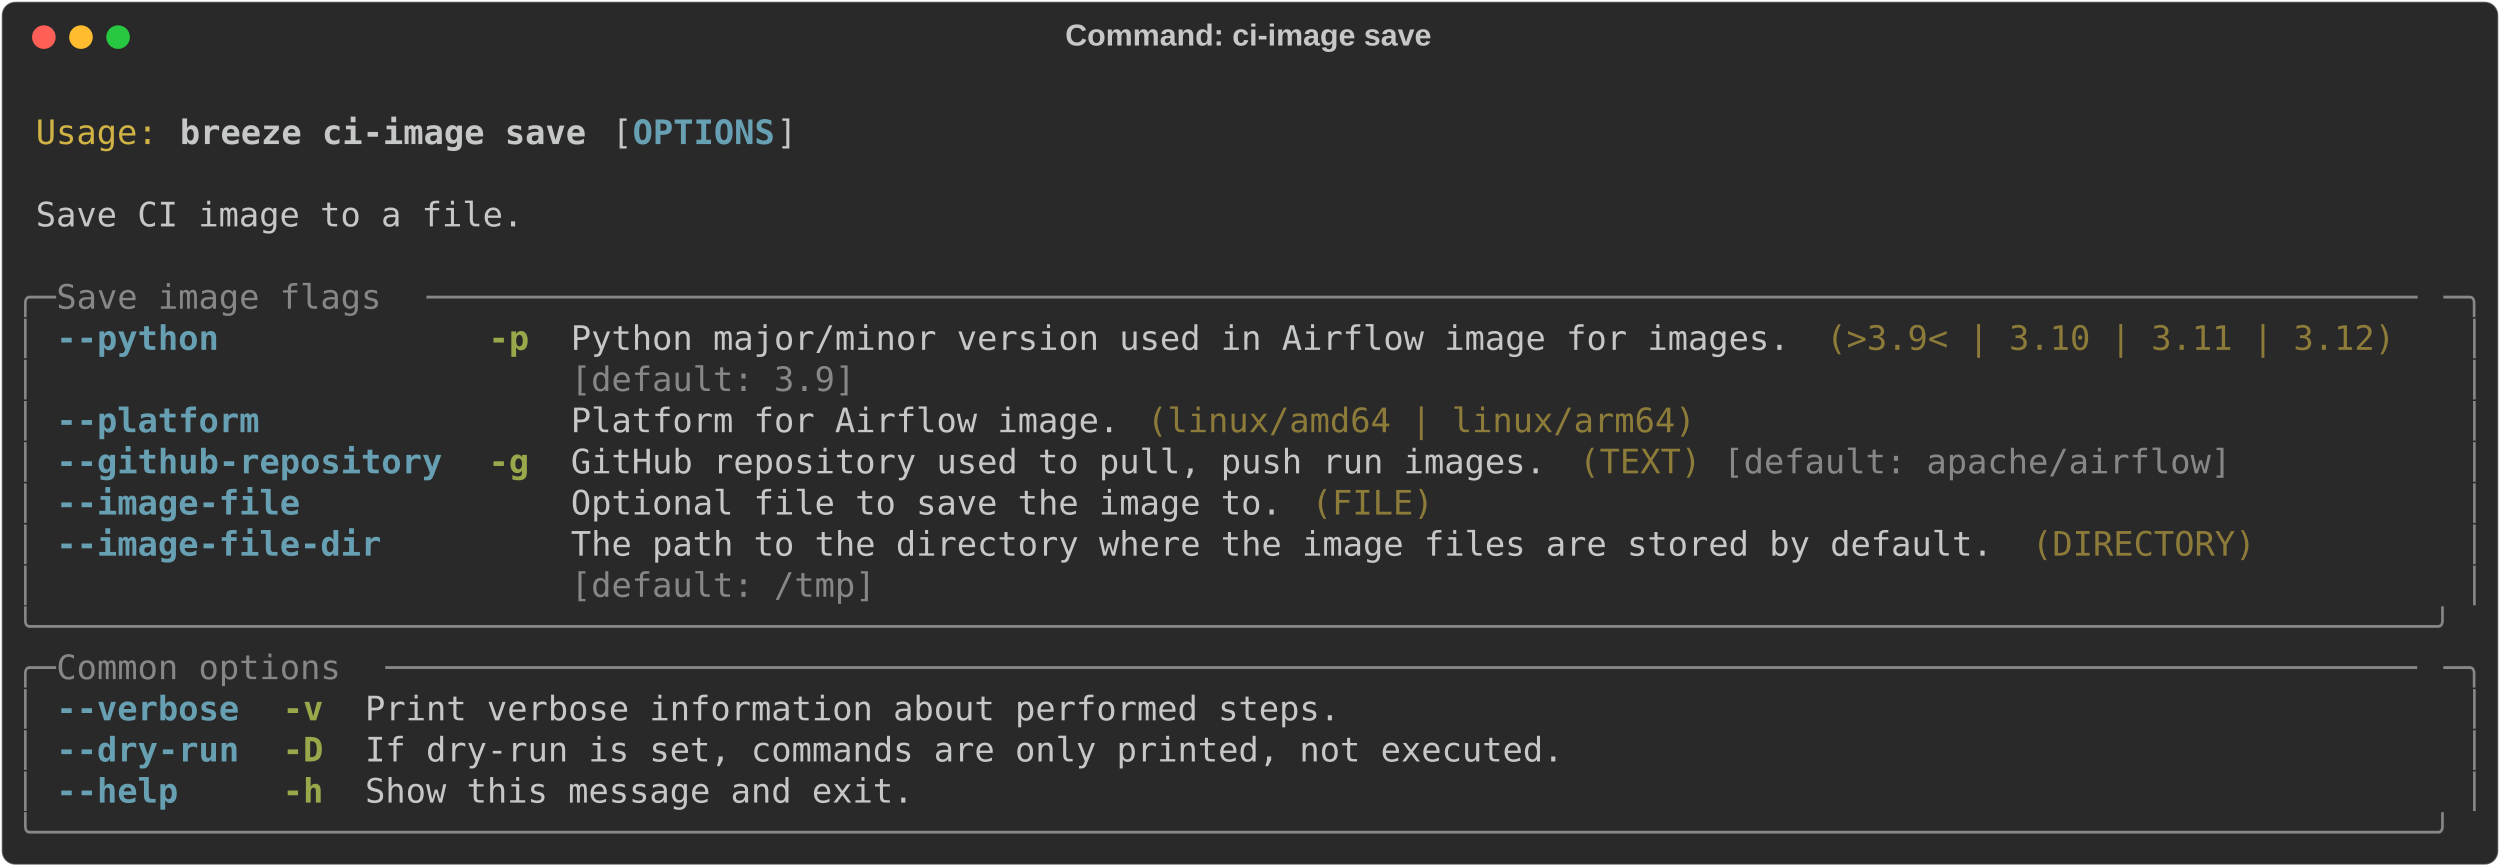
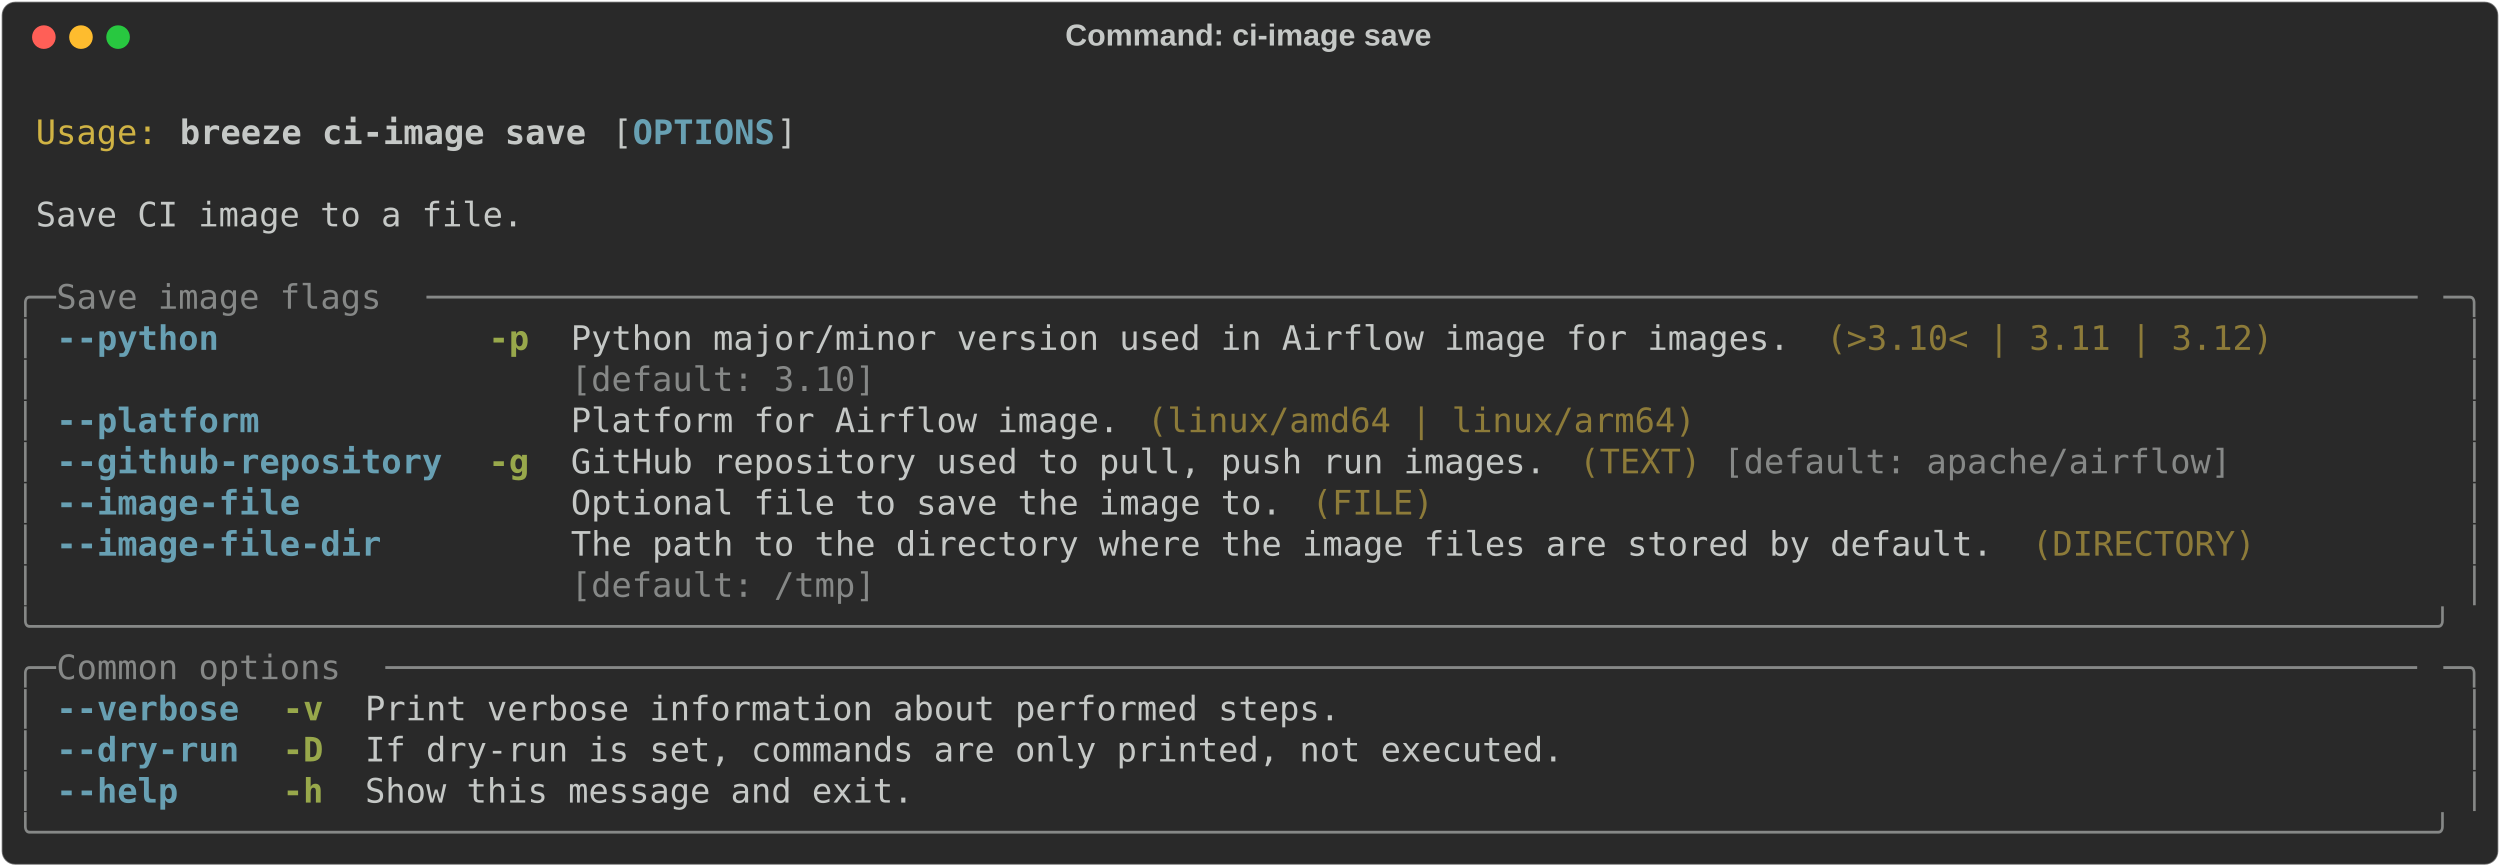
<svg xmlns="http://www.w3.org/2000/svg" class="rich-terminal" viewBox="0 0 1482 513.6">
  <style>

    @font-face {
        font-family: "Fira Code";
        src: local("FiraCode-Regular"),
                url("https://cdnjs.cloudflare.com/ajax/libs/firacode/6.2.0/woff2/FiraCode-Regular.woff2") format("woff2"),
                url("https://cdnjs.cloudflare.com/ajax/libs/firacode/6.2.0/woff/FiraCode-Regular.woff") format("woff");
        font-style: normal;
        font-weight: 400;
    }
    @font-face {
        font-family: "Fira Code";
        src: local("FiraCode-Bold"),
                url("https://cdnjs.cloudflare.com/ajax/libs/firacode/6.2.0/woff2/FiraCode-Bold.woff2") format("woff2"),
                url("https://cdnjs.cloudflare.com/ajax/libs/firacode/6.2.0/woff/FiraCode-Bold.woff") format("woff");
        font-style: bold;
        font-weight: 700;
    }

    .breeze-ci-image-save-matrix {
        font-family: Fira Code, monospace;
        font-size: 20px;
        line-height: 24.4px;
        font-variant-east-asian: full-width;
    }

    .breeze-ci-image-save-title {
        font-size: 18px;
        font-weight: bold;
        font-family: arial;
    }

    .breeze-ci-image-save-r1 { fill: #c5c8c6 }
.breeze-ci-image-save-r2 { fill: #d0b344 }
.breeze-ci-image-save-r3 { fill: #c5c8c6;font-weight: bold }
.breeze-ci-image-save-r4 { fill: #68a0b3;font-weight: bold }
.breeze-ci-image-save-r5 { fill: #868887 }
.breeze-ci-image-save-r6 { fill: #98a84b;font-weight: bold }
.breeze-ci-image-save-r7 { fill: #8d7b39 }
    </style>
  <defs>
    <clipPath id="breeze-ci-image-save-clip-terminal">
      <rect x="0" y="0" width="1463.0" height="462.6" />
    </clipPath>
    <clipPath id="breeze-ci-image-save-line-0">
      <rect x="0" y="1.5" width="1464" height="24.65" />
    </clipPath>
    <clipPath id="breeze-ci-image-save-line-1">
      <rect x="0" y="25.9" width="1464" height="24.65" />
    </clipPath>
    <clipPath id="breeze-ci-image-save-line-2">
      <rect x="0" y="50.3" width="1464" height="24.65" />
    </clipPath>
    <clipPath id="breeze-ci-image-save-line-3">
      <rect x="0" y="74.7" width="1464" height="24.65" />
    </clipPath>
    <clipPath id="breeze-ci-image-save-line-4">
      <rect x="0" y="99.1" width="1464" height="24.65" />
    </clipPath>
    <clipPath id="breeze-ci-image-save-line-5">
      <rect x="0" y="123.5" width="1464" height="24.65" />
    </clipPath>
    <clipPath id="breeze-ci-image-save-line-6">
      <rect x="0" y="147.9" width="1464" height="24.65" />
    </clipPath>
    <clipPath id="breeze-ci-image-save-line-7">
      <rect x="0" y="172.3" width="1464" height="24.65" />
    </clipPath>
    <clipPath id="breeze-ci-image-save-line-8">
      <rect x="0" y="196.7" width="1464" height="24.65" />
    </clipPath>
    <clipPath id="breeze-ci-image-save-line-9">
      <rect x="0" y="221.1" width="1464" height="24.65" />
    </clipPath>
    <clipPath id="breeze-ci-image-save-line-10">
      <rect x="0" y="245.5" width="1464" height="24.65" />
    </clipPath>
    <clipPath id="breeze-ci-image-save-line-11">
      <rect x="0" y="269.9" width="1464" height="24.65" />
    </clipPath>
    <clipPath id="breeze-ci-image-save-line-12">
      <rect x="0" y="294.3" width="1464" height="24.65" />
    </clipPath>
    <clipPath id="breeze-ci-image-save-line-13">
      <rect x="0" y="318.7" width="1464" height="24.65" />
    </clipPath>
    <clipPath id="breeze-ci-image-save-line-14">
      <rect x="0" y="343.1" width="1464" height="24.65" />
    </clipPath>
    <clipPath id="breeze-ci-image-save-line-15">
      <rect x="0" y="367.5" width="1464" height="24.65" />
    </clipPath>
    <clipPath id="breeze-ci-image-save-line-16">
      <rect x="0" y="391.9" width="1464" height="24.65" />
    </clipPath>
    <clipPath id="breeze-ci-image-save-line-17">
      <rect x="0" y="416.3" width="1464" height="24.65" />
    </clipPath>
  </defs>
  <rect fill="#292929" stroke="rgba(255,255,255,0.35)" stroke-width="1" x="1" y="1" width="1480" height="511.6" rx="8" />
  <text class="breeze-ci-image-save-title" fill="#c5c8c6" text-anchor="middle" x="740" y="27">Command: ci-image save</text>
  <g transform="translate(26,22)">
    <circle cx="0" cy="0" r="7" fill="#ff5f57" />
    <circle cx="22" cy="0" r="7" fill="#febc2e" />
    <circle cx="44" cy="0" r="7" fill="#28c840" />
  </g>
  <g transform="translate(9, 41)" clip-path="url(#breeze-ci-image-save-clip-terminal)">
    <g class="breeze-ci-image-save-matrix">
      <text class="breeze-ci-image-save-r1" x="1464" y="20" textLength="12.2" clip-path="url(#breeze-ci-image-save-line-0)">
</text>
      <text class="breeze-ci-image-save-r2" x="12.2" y="44.4" textLength="73.2" clip-path="url(#breeze-ci-image-save-line-1)">Usage:</text>
      <text class="breeze-ci-image-save-r3" x="97.6" y="44.4" textLength="244" clip-path="url(#breeze-ci-image-save-line-1)">breeze ci-image save</text>
      <text class="breeze-ci-image-save-r1" x="353.8" y="44.4" textLength="12.2" clip-path="url(#breeze-ci-image-save-line-1)">[</text>
      <text class="breeze-ci-image-save-r4" x="366" y="44.4" textLength="85.4" clip-path="url(#breeze-ci-image-save-line-1)">OPTIONS</text>
      <text class="breeze-ci-image-save-r1" x="451.4" y="44.4" textLength="12.2" clip-path="url(#breeze-ci-image-save-line-1)">]</text>
      <text class="breeze-ci-image-save-r1" x="1464" y="44.4" textLength="12.2" clip-path="url(#breeze-ci-image-save-line-1)">
</text>
      <text class="breeze-ci-image-save-r1" x="1464" y="68.8" textLength="12.2" clip-path="url(#breeze-ci-image-save-line-2)">
</text>
      <text class="breeze-ci-image-save-r1" x="12.2" y="93.2" textLength="292.8" clip-path="url(#breeze-ci-image-save-line-3)">Save CI image to a file.</text>
      <text class="breeze-ci-image-save-r1" x="1464" y="93.2" textLength="12.2" clip-path="url(#breeze-ci-image-save-line-3)">
</text>
      <text class="breeze-ci-image-save-r1" x="1464" y="117.6" textLength="12.2" clip-path="url(#breeze-ci-image-save-line-4)">
</text>
      <text class="breeze-ci-image-save-r5" x="0" y="142" textLength="24.4" clip-path="url(#breeze-ci-image-save-line-5)">╭─</text>
      <text class="breeze-ci-image-save-r5" x="24.4" y="142" textLength="219.6" clip-path="url(#breeze-ci-image-save-line-5)"> Save image flags </text>
      <text class="breeze-ci-image-save-r5" x="244" y="142" textLength="1195.6" clip-path="url(#breeze-ci-image-save-line-5)">──────────────────────────────────────────────────────────────────────────────────────────────────</text>
      <text class="breeze-ci-image-save-r5" x="1439.6" y="142" textLength="24.4" clip-path="url(#breeze-ci-image-save-line-5)">─╮</text>
      <text class="breeze-ci-image-save-r1" x="1464" y="142" textLength="12.2" clip-path="url(#breeze-ci-image-save-line-5)">
</text>
      <text class="breeze-ci-image-save-r5" x="0" y="166.4" textLength="12.2" clip-path="url(#breeze-ci-image-save-line-6)">│</text>
      <text class="breeze-ci-image-save-r4" x="24.4" y="166.4" textLength="97.6" clip-path="url(#breeze-ci-image-save-line-6)">--python</text>
      <text class="breeze-ci-image-save-r6" x="280.6" y="166.4" textLength="24.4" clip-path="url(#breeze-ci-image-save-line-6)">-p</text>
      <text class="breeze-ci-image-save-r1" x="329.4" y="166.4" textLength="732" clip-path="url(#breeze-ci-image-save-line-6)">Python major/minor version used in Airflow image for images.</text>
-       <text class="breeze-ci-image-save-r7" x="1073.6" y="166.4" textLength="341.6" clip-path="url(#breeze-ci-image-save-line-6)">(&gt;3.9&lt; | 3.10 | 3.11 | 3.12)</text>
+       <text class="breeze-ci-image-save-r7" x="1073.6" y="166.4" textLength="268.4" clip-path="url(#breeze-ci-image-save-line-6)">(&gt;3.10&lt; | 3.11 | 3.12)</text>
      <text class="breeze-ci-image-save-r5" x="1451.8" y="166.4" textLength="12.2" clip-path="url(#breeze-ci-image-save-line-6)">│</text>
      <text class="breeze-ci-image-save-r1" x="1464" y="166.4" textLength="12.2" clip-path="url(#breeze-ci-image-save-line-6)">
</text>
      <text class="breeze-ci-image-save-r5" x="0" y="190.8" textLength="12.2" clip-path="url(#breeze-ci-image-save-line-7)">│</text>
-       <text class="breeze-ci-image-save-r5" x="329.4" y="190.8" textLength="732" clip-path="url(#breeze-ci-image-save-line-7)">[default: 3.9]                                              </text>
+       <text class="breeze-ci-image-save-r5" x="329.4" y="190.8" textLength="732" clip-path="url(#breeze-ci-image-save-line-7)">[default: 3.10]                                             </text>
      <text class="breeze-ci-image-save-r5" x="1451.8" y="190.8" textLength="12.2" clip-path="url(#breeze-ci-image-save-line-7)">│</text>
      <text class="breeze-ci-image-save-r1" x="1464" y="190.8" textLength="12.2" clip-path="url(#breeze-ci-image-save-line-7)">
</text>
      <text class="breeze-ci-image-save-r5" x="0" y="215.2" textLength="12.2" clip-path="url(#breeze-ci-image-save-line-8)">│</text>
      <text class="breeze-ci-image-save-r4" x="24.4" y="215.2" textLength="122" clip-path="url(#breeze-ci-image-save-line-8)">--platform</text>
      <text class="breeze-ci-image-save-r1" x="329.4" y="215.2" textLength="329.4" clip-path="url(#breeze-ci-image-save-line-8)">Platform for Airflow image.</text>
      <text class="breeze-ci-image-save-r7" x="671" y="215.2" textLength="329.4" clip-path="url(#breeze-ci-image-save-line-8)">(linux/amd64 | linux/arm64)</text>
      <text class="breeze-ci-image-save-r5" x="1451.8" y="215.2" textLength="12.2" clip-path="url(#breeze-ci-image-save-line-8)">│</text>
      <text class="breeze-ci-image-save-r1" x="1464" y="215.2" textLength="12.2" clip-path="url(#breeze-ci-image-save-line-8)">
</text>
      <text class="breeze-ci-image-save-r5" x="0" y="239.6" textLength="12.2" clip-path="url(#breeze-ci-image-save-line-9)">│</text>
      <text class="breeze-ci-image-save-r4" x="24.4" y="239.6" textLength="231.8" clip-path="url(#breeze-ci-image-save-line-9)">--github-repository</text>
      <text class="breeze-ci-image-save-r6" x="280.6" y="239.6" textLength="24.4" clip-path="url(#breeze-ci-image-save-line-9)">-g</text>
      <text class="breeze-ci-image-save-r1" x="329.4" y="239.6" textLength="585.6" clip-path="url(#breeze-ci-image-save-line-9)">GitHub repository used to pull, push run images.</text>
      <text class="breeze-ci-image-save-r7" x="927.2" y="239.6" textLength="73.2" clip-path="url(#breeze-ci-image-save-line-9)">(TEXT)</text>
      <text class="breeze-ci-image-save-r5" x="1012.6" y="239.6" textLength="305" clip-path="url(#breeze-ci-image-save-line-9)">[default: apache/airflow]</text>
      <text class="breeze-ci-image-save-r5" x="1451.8" y="239.6" textLength="12.2" clip-path="url(#breeze-ci-image-save-line-9)">│</text>
      <text class="breeze-ci-image-save-r1" x="1464" y="239.6" textLength="12.2" clip-path="url(#breeze-ci-image-save-line-9)">
</text>
      <text class="breeze-ci-image-save-r5" x="0" y="264" textLength="12.2" clip-path="url(#breeze-ci-image-save-line-10)">│</text>
      <text class="breeze-ci-image-save-r4" x="24.4" y="264" textLength="146.4" clip-path="url(#breeze-ci-image-save-line-10)">--image-file</text>
      <text class="breeze-ci-image-save-r1" x="329.4" y="264" textLength="427" clip-path="url(#breeze-ci-image-save-line-10)">Optional file to save the image to.</text>
      <text class="breeze-ci-image-save-r7" x="768.6" y="264" textLength="73.2" clip-path="url(#breeze-ci-image-save-line-10)">(FILE)</text>
      <text class="breeze-ci-image-save-r5" x="1451.8" y="264" textLength="12.2" clip-path="url(#breeze-ci-image-save-line-10)">│</text>
      <text class="breeze-ci-image-save-r1" x="1464" y="264" textLength="12.2" clip-path="url(#breeze-ci-image-save-line-10)">
</text>
      <text class="breeze-ci-image-save-r5" x="0" y="288.4" textLength="12.2" clip-path="url(#breeze-ci-image-save-line-11)">│</text>
      <text class="breeze-ci-image-save-r4" x="24.4" y="288.4" textLength="195.2" clip-path="url(#breeze-ci-image-save-line-11)">--image-file-dir</text>
      <text class="breeze-ci-image-save-r1" x="329.4" y="288.4" textLength="854" clip-path="url(#breeze-ci-image-save-line-11)">The path to the directory where the image files are stored by default.</text>
      <text class="breeze-ci-image-save-r7" x="1195.6" y="288.4" textLength="134.2" clip-path="url(#breeze-ci-image-save-line-11)">(DIRECTORY)</text>
      <text class="breeze-ci-image-save-r5" x="1451.8" y="288.4" textLength="12.2" clip-path="url(#breeze-ci-image-save-line-11)">│</text>
      <text class="breeze-ci-image-save-r1" x="1464" y="288.4" textLength="12.2" clip-path="url(#breeze-ci-image-save-line-11)">
</text>
      <text class="breeze-ci-image-save-r5" x="0" y="312.8" textLength="12.2" clip-path="url(#breeze-ci-image-save-line-12)">│</text>
      <text class="breeze-ci-image-save-r5" x="329.4" y="312.8" textLength="854" clip-path="url(#breeze-ci-image-save-line-12)">[default: /tmp]                                                       </text>
      <text class="breeze-ci-image-save-r5" x="1451.8" y="312.8" textLength="12.2" clip-path="url(#breeze-ci-image-save-line-12)">│</text>
      <text class="breeze-ci-image-save-r1" x="1464" y="312.8" textLength="12.2" clip-path="url(#breeze-ci-image-save-line-12)">
</text>
      <text class="breeze-ci-image-save-r5" x="0" y="337.2" textLength="1464" clip-path="url(#breeze-ci-image-save-line-13)">╰──────────────────────────────────────────────────────────────────────────────────────────────────────────────────────╯</text>
      <text class="breeze-ci-image-save-r1" x="1464" y="337.2" textLength="12.2" clip-path="url(#breeze-ci-image-save-line-13)">
</text>
      <text class="breeze-ci-image-save-r5" x="0" y="361.6" textLength="24.4" clip-path="url(#breeze-ci-image-save-line-14)">╭─</text>
      <text class="breeze-ci-image-save-r5" x="24.4" y="361.6" textLength="195.2" clip-path="url(#breeze-ci-image-save-line-14)"> Common options </text>
      <text class="breeze-ci-image-save-r5" x="219.6" y="361.6" textLength="1220" clip-path="url(#breeze-ci-image-save-line-14)">────────────────────────────────────────────────────────────────────────────────────────────────────</text>
      <text class="breeze-ci-image-save-r5" x="1439.6" y="361.6" textLength="24.4" clip-path="url(#breeze-ci-image-save-line-14)">─╮</text>
      <text class="breeze-ci-image-save-r1" x="1464" y="361.6" textLength="12.2" clip-path="url(#breeze-ci-image-save-line-14)">
</text>
      <text class="breeze-ci-image-save-r5" x="0" y="386" textLength="12.2" clip-path="url(#breeze-ci-image-save-line-15)">│</text>
      <text class="breeze-ci-image-save-r4" x="24.4" y="386" textLength="109.8" clip-path="url(#breeze-ci-image-save-line-15)">--verbose</text>
      <text class="breeze-ci-image-save-r6" x="158.6" y="386" textLength="24.4" clip-path="url(#breeze-ci-image-save-line-15)">-v</text>
      <text class="breeze-ci-image-save-r1" x="207.4" y="386" textLength="585.6" clip-path="url(#breeze-ci-image-save-line-15)">Print verbose information about performed steps.</text>
      <text class="breeze-ci-image-save-r5" x="1451.8" y="386" textLength="12.2" clip-path="url(#breeze-ci-image-save-line-15)">│</text>
      <text class="breeze-ci-image-save-r1" x="1464" y="386" textLength="12.2" clip-path="url(#breeze-ci-image-save-line-15)">
</text>
      <text class="breeze-ci-image-save-r5" x="0" y="410.4" textLength="12.2" clip-path="url(#breeze-ci-image-save-line-16)">│</text>
      <text class="breeze-ci-image-save-r4" x="24.4" y="410.4" textLength="109.8" clip-path="url(#breeze-ci-image-save-line-16)">--dry-run</text>
      <text class="breeze-ci-image-save-r6" x="158.6" y="410.4" textLength="24.4" clip-path="url(#breeze-ci-image-save-line-16)">-D</text>
      <text class="breeze-ci-image-save-r1" x="207.4" y="410.4" textLength="719.8" clip-path="url(#breeze-ci-image-save-line-16)">If dry-run is set, commands are only printed, not executed.</text>
      <text class="breeze-ci-image-save-r5" x="1451.8" y="410.4" textLength="12.2" clip-path="url(#breeze-ci-image-save-line-16)">│</text>
      <text class="breeze-ci-image-save-r1" x="1464" y="410.4" textLength="12.2" clip-path="url(#breeze-ci-image-save-line-16)">
</text>
      <text class="breeze-ci-image-save-r5" x="0" y="434.8" textLength="12.2" clip-path="url(#breeze-ci-image-save-line-17)">│</text>
      <text class="breeze-ci-image-save-r4" x="24.4" y="434.8" textLength="73.2" clip-path="url(#breeze-ci-image-save-line-17)">--help</text>
      <text class="breeze-ci-image-save-r6" x="158.6" y="434.8" textLength="24.4" clip-path="url(#breeze-ci-image-save-line-17)">-h</text>
      <text class="breeze-ci-image-save-r1" x="207.4" y="434.8" textLength="329.4" clip-path="url(#breeze-ci-image-save-line-17)">Show this message and exit.</text>
      <text class="breeze-ci-image-save-r5" x="1451.8" y="434.8" textLength="12.2" clip-path="url(#breeze-ci-image-save-line-17)">│</text>
      <text class="breeze-ci-image-save-r1" x="1464" y="434.8" textLength="12.2" clip-path="url(#breeze-ci-image-save-line-17)">
</text>
      <text class="breeze-ci-image-save-r5" x="0" y="459.2" textLength="1464" clip-path="url(#breeze-ci-image-save-line-18)">╰──────────────────────────────────────────────────────────────────────────────────────────────────────────────────────╯</text>
      <text class="breeze-ci-image-save-r1" x="1464" y="459.2" textLength="12.2" clip-path="url(#breeze-ci-image-save-line-18)">
</text>
    </g>
  </g>
</svg>
